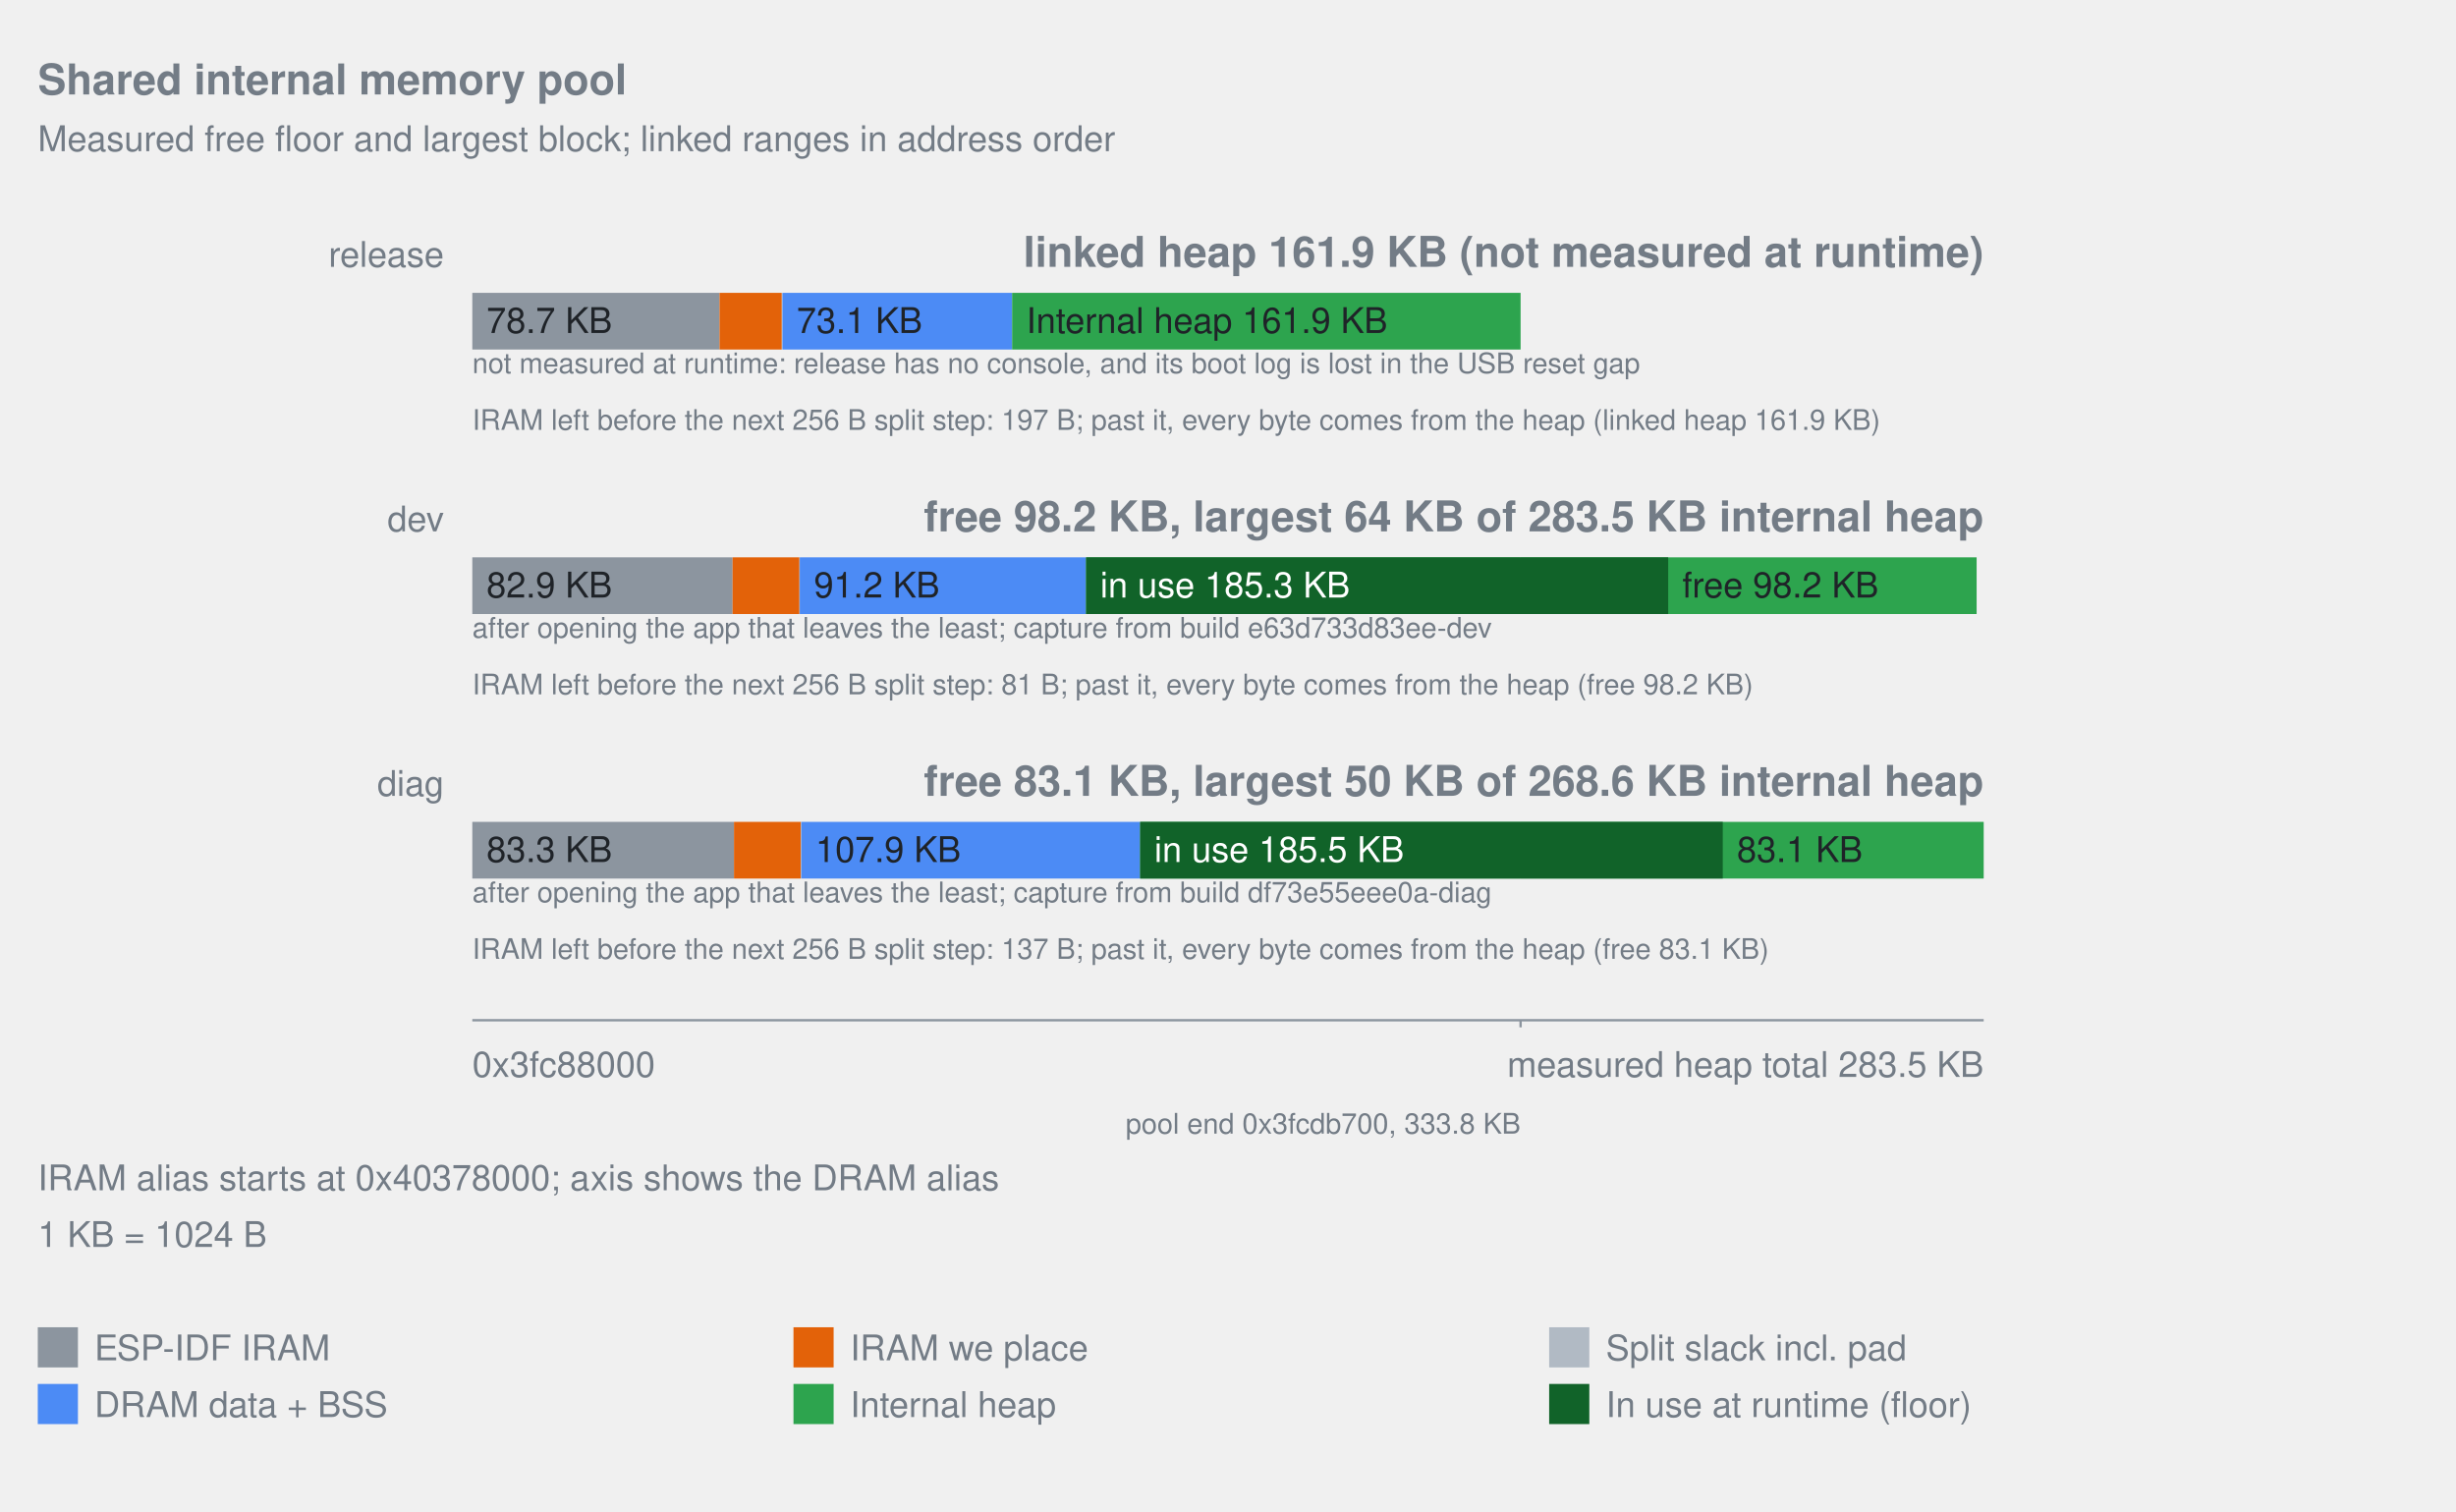
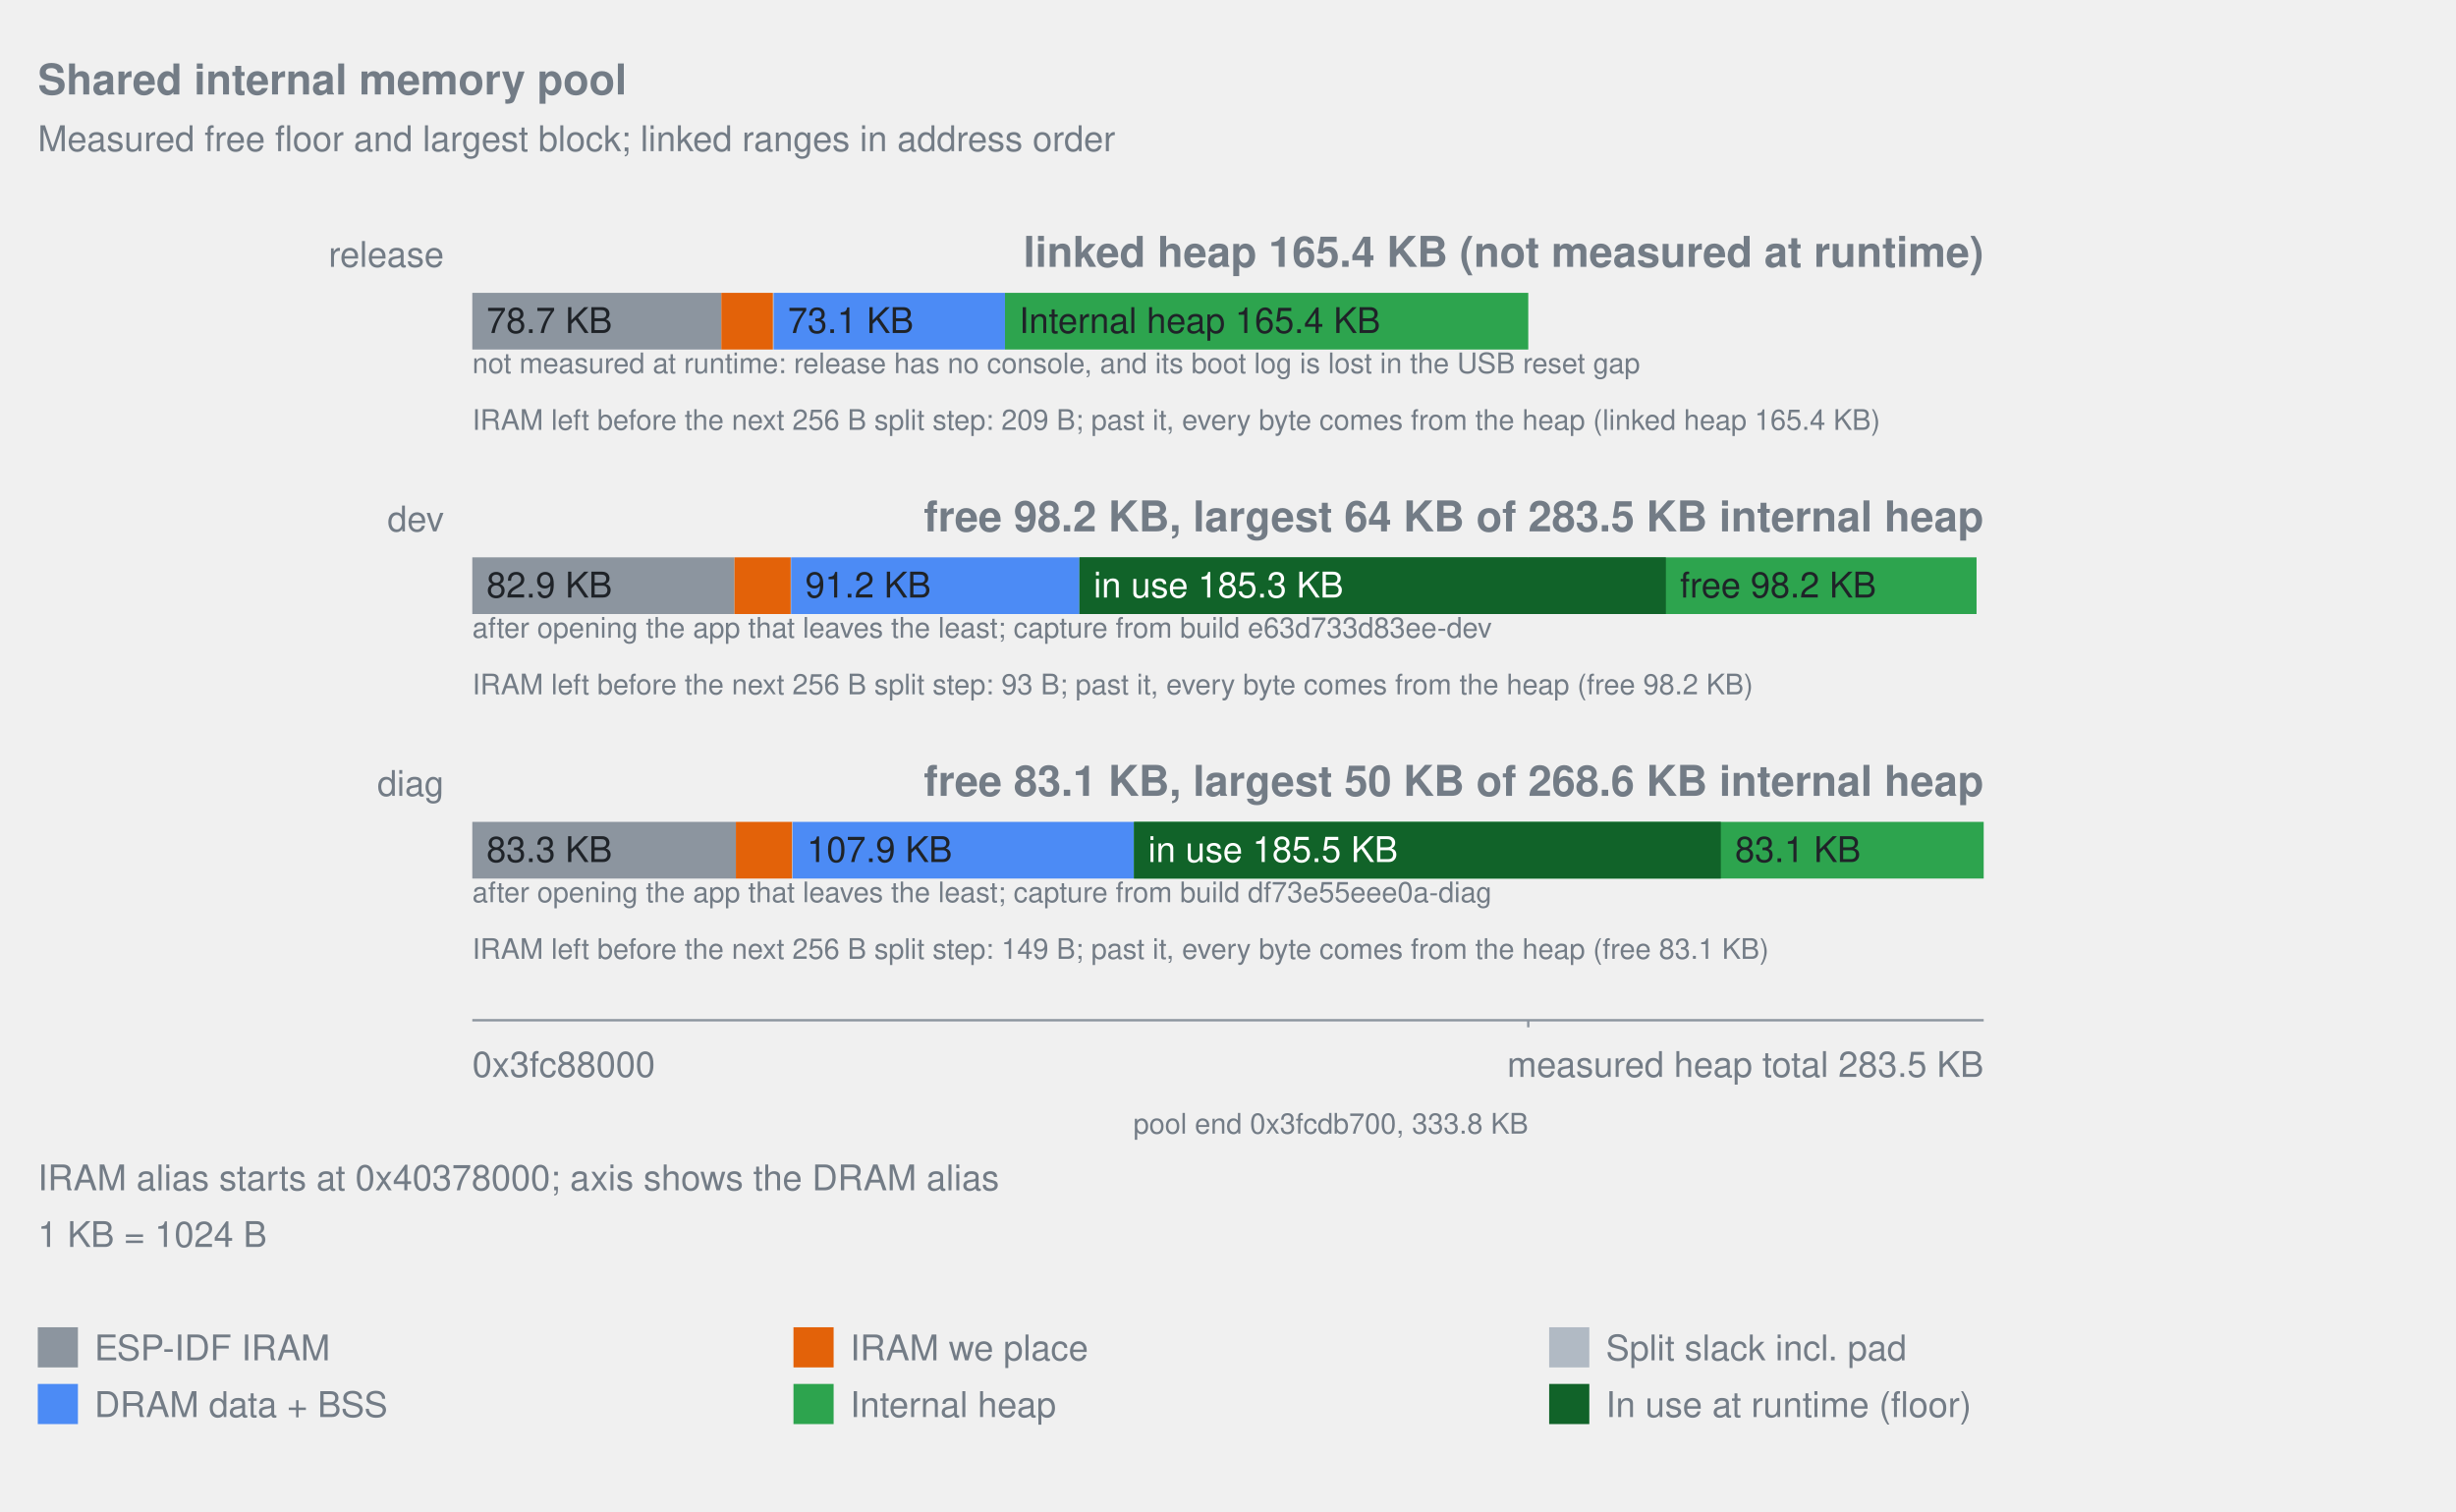
<svg xmlns="http://www.w3.org/2000/svg" width="1040" viewBox="0 0 1040 640" role="img">
  <style>text{fill:#737c86;font-family:-apple-system,Segoe UI,Helvetica,Arial,sans-serif;font-size:15px}.title{font-size:18px;font-weight:600}.note{font-size:12px}.inside{fill:#1f2328}.overlay-inside{fill:#ffffff}</style>
  <text x="16" y="40" text-anchor="start" class="title">Shared internal memory pool</text>
  <text x="16" y="64" text-anchor="start">Measured free floor and largest block; linked ranges in address order</text>
  <text x="188" y="113" text-anchor="end">release</text>
-   <text x="840" y="113" text-anchor="end" class="title">linked heap 161.9 KB (not measured at runtime)</text>
-   <rect x="200.00" y="124" width="104.69" height="24" fill="#8c959f" data-label="ESP-IDF IRAM" data-bytes="80601" />
+   <text x="840" y="113" text-anchor="end" class="title">linked heap 165.4 KB (not measured at runtime)</text>
+   <rect x="200.00" y="124" width="105.45" height="24" fill="#8c959f" data-label="ESP-IDF IRAM" data-bytes="80593" />
  <text x="206.00" y="141" text-anchor="start" class="inside">78.7 KB</text>
-   <rect x="304.69" y="124" width="26.37" height="24" fill="#e36209" data-label="IRAM we place" data-bytes="20306" />
-   <rect x="331.06" y="124" width="0.28" height="24" fill="#b1bac4" data-label="Split slack incl. pad" data-bytes="213" />
-   <rect x="331.34" y="124" width="97.24" height="24" fill="#4c8bf5" data-label="DRAM data + BSS" data-bytes="74864" />
-   <text x="337.34" y="141" text-anchor="start" class="inside">73.1 KB</text>
-   <rect x="428.58" y="124" width="215.32" height="24" fill="#2da44e" data-label="Internal heap" data-bytes="165776" />
-   <text x="434.58" y="141" text-anchor="start" class="inside">Internal heap 161.9 KB</text>
+   <rect x="305.45" y="124" width="21.87" height="24" fill="#e36209" data-label="IRAM we place" data-bytes="16718" />
+   <rect x="327.32" y="124" width="0.29" height="24" fill="#b1bac4" data-label="Split slack incl. pad" data-bytes="225" />
+   <rect x="327.61" y="124" width="97.95" height="24" fill="#4c8bf5" data-label="DRAM data + BSS" data-bytes="74864" />
+   <text x="333.61" y="141" text-anchor="start" class="inside">73.1 KB</text>
+   <rect x="425.56" y="124" width="221.59" height="24" fill="#2da44e" data-label="Internal heap" data-bytes="169360" />
+   <text x="431.56" y="141" text-anchor="start" class="inside">Internal heap 165.4 KB</text>
  <text x="200" y="158" text-anchor="start" class="note">not measured at runtime: release has no console, and its boot log is lost in the USB reset gap</text>
-   <text x="200" y="182" text-anchor="start" class="note">IRAM left before the next 256 B split step: 197 B; past it, every byte comes from the heap (linked heap 161.9 KB)</text>
+   <text x="200" y="182" text-anchor="start" class="note">IRAM left before the next 256 B split step: 209 B; past it, every byte comes from the heap (linked heap 165.4 KB)</text>
  <text x="188" y="225" text-anchor="end">dev</text>
  <text x="840" y="225" text-anchor="end" class="title">free 98.2 KB, largest 64 KB of 283.5 KB internal heap</text>
-   <rect x="200.00" y="236" width="110.21" height="24" fill="#8c959f" data-label="ESP-IDF IRAM" data-bytes="84854" />
+   <rect x="200.00" y="236" width="111.01" height="24" fill="#8c959f" data-label="ESP-IDF IRAM" data-bytes="84846" />
  <text x="206.00" y="253" text-anchor="start" class="inside">82.9 KB</text>
-   <rect x="310.21" y="236" width="28.32" height="24" fill="#e36209" data-label="IRAM we place" data-bytes="21801" />
-   <rect x="338.53" y="236" width="0.13" height="24" fill="#b1bac4" data-label="Split slack incl. pad" data-bytes="97" />
-   <rect x="338.66" y="236" width="121.24" height="24" fill="#4c8bf5" data-label="DRAM data + BSS" data-bytes="93344" />
-   <text x="344.66" y="253" text-anchor="start" class="inside">91.2 KB</text>
-   <rect x="459.90" y="236" width="184.00" height="24" fill="#2da44e" data-label="Internal heap" data-bytes="141664" />
-   <rect x="643.90" y="236" width="193.11" height="24" fill="#2da44e" data-label="Heap outside the linked pool" data-bytes="148675" />
-   <rect x="459.90" y="236" width="246.50" height="24" fill="#116329" data-label="In use at runtime (floor)" data-bytes="189784" />
-   <text x="465.90" y="253" text-anchor="start" class="overlay-inside">in use 185.3 KB</text>
-   <text x="712.40" y="253" text-anchor="start" class="inside">free 98.2 KB</text>
+   <rect x="311.01" y="236" width="23.83" height="24" fill="#e36209" data-label="IRAM we place" data-bytes="18213" />
+   <rect x="334.84" y="236" width="0.14" height="24" fill="#b1bac4" data-label="Split slack incl. pad" data-bytes="109" />
+   <rect x="334.98" y="236" width="122.13" height="24" fill="#4c8bf5" data-label="DRAM data + BSS" data-bytes="93344" />
+   <text x="340.98" y="253" text-anchor="start" class="inside">91.2 KB</text>
+   <rect x="457.11" y="236" width="190.04" height="24" fill="#2da44e" data-label="Internal heap" data-bytes="145248" />
+   <rect x="647.15" y="236" width="189.83" height="24" fill="#2da44e" data-label="Heap outside the linked pool" data-bytes="145091" />
+   <rect x="457.11" y="236" width="248.31" height="24" fill="#116329" data-label="In use at runtime (floor)" data-bytes="189784" />
+   <text x="463.11" y="253" text-anchor="start" class="overlay-inside">in use 185.3 KB</text>
+   <text x="711.42" y="253" text-anchor="start" class="inside">free 98.2 KB</text>
  <text x="200" y="270" text-anchor="start" class="note">after opening the app that leaves the least; capture from build e63d733d83ee-dev</text>
-   <text x="200" y="294" text-anchor="start" class="note">IRAM left before the next 256 B split step: 81 B; past it, every byte comes from the heap (free 98.2 KB)</text>
+   <text x="200" y="294" text-anchor="start" class="note">IRAM left before the next 256 B split step: 93 B; past it, every byte comes from the heap (free 98.2 KB)</text>
  <text x="188" y="337" text-anchor="end">diag</text>
  <text x="840" y="337" text-anchor="end" class="title">free 83.1 KB, largest 50 KB of 268.6 KB internal heap</text>
-   <rect x="200.00" y="348" width="110.81" height="24" fill="#8c959f" data-label="ESP-IDF IRAM" data-bytes="85310" />
+   <rect x="200.00" y="348" width="111.61" height="24" fill="#8c959f" data-label="ESP-IDF IRAM" data-bytes="85302" />
  <text x="206.00" y="365" text-anchor="start" class="inside">83.3 KB</text>
-   <rect x="310.81" y="348" width="28.32" height="24" fill="#e36209" data-label="IRAM we place" data-bytes="21801" />
-   <rect x="339.12" y="348" width="0.20" height="24" fill="#b1bac4" data-label="Split slack incl. pad" data-bytes="153" />
-   <rect x="339.32" y="348" width="143.48" height="24" fill="#4c8bf5" data-label="DRAM data + BSS" data-bytes="110464" />
-   <text x="345.32" y="365" text-anchor="start" class="inside">107.9 KB</text>
-   <rect x="482.80" y="348" width="161.10" height="24" fill="#2da44e" data-label="Internal heap" data-bytes="124032" />
-   <rect x="643.90" y="348" width="196.10" height="24" fill="#2da44e" data-label="Heap outside the linked pool" data-bytes="150979" />
-   <rect x="482.80" y="348" width="246.71" height="24" fill="#116329" data-label="In use at runtime (floor)" data-bytes="189940" />
-   <text x="488.80" y="365" text-anchor="start" class="overlay-inside">in use 185.5 KB</text>
-   <text x="735.50" y="365" text-anchor="start" class="inside">83.1 KB</text>
+   <rect x="311.61" y="348" width="23.83" height="24" fill="#e36209" data-label="IRAM we place" data-bytes="18213" />
+   <rect x="335.44" y="348" width="0.22" height="24" fill="#b1bac4" data-label="Split slack incl. pad" data-bytes="165" />
+   <rect x="335.65" y="348" width="144.53" height="24" fill="#4c8bf5" data-label="DRAM data + BSS" data-bytes="110464" />
+   <text x="341.65" y="365" text-anchor="start" class="inside">107.9 KB</text>
+   <rect x="480.18" y="348" width="166.97" height="24" fill="#2da44e" data-label="Internal heap" data-bytes="127616" />
+   <rect x="647.15" y="348" width="192.85" height="24" fill="#2da44e" data-label="Heap outside the linked pool" data-bytes="147395" />
+   <rect x="480.18" y="348" width="248.51" height="24" fill="#116329" data-label="In use at runtime (floor)" data-bytes="189940" />
+   <text x="486.18" y="365" text-anchor="start" class="overlay-inside">in use 185.5 KB</text>
+   <text x="734.69" y="365" text-anchor="start" class="inside">83.1 KB</text>
  <text x="200" y="382" text-anchor="start" class="note">after opening the app that leaves the least; capture from build df73e55eee0a-diag</text>
-   <text x="200" y="406" text-anchor="start" class="note">IRAM left before the next 256 B split step: 137 B; past it, every byte comes from the heap (free 83.1 KB)</text>
+   <text x="200" y="406" text-anchor="start" class="note">IRAM left before the next 256 B split step: 149 B; past it, every byte comes from the heap (free 83.1 KB)</text>
  <line x1="200" y1="432" x2="840" y2="432" stroke="#8c959f" />
-   <line x1="643.90" y1="432" x2="643.90" y2="435" stroke="#8c959f" />
-   <text x="643.90" y="480" text-anchor="end" class="note">pool end 0x3fcdb700, 333.8 KB</text>
+   <line x1="647.15" y1="432" x2="647.15" y2="435" stroke="#8c959f" />
+   <text x="647.15" y="480" text-anchor="end" class="note">pool end 0x3fcdb700, 333.8 KB</text>
  <text x="200" y="456" text-anchor="start">0x3fc88000</text>
  <text x="840" y="456" text-anchor="end">measured heap total 283.5 KB</text>
  <text x="16" y="504" text-anchor="start">IRAM alias starts at 0x40378000; axis shows the DRAM alias</text>
  <text x="16" y="528" text-anchor="start">1 KB = 1024 B</text>
  <rect x="16" y="562" width="17" height="17" fill="#8c959f" />
  <text x="40" y="576" text-anchor="start">ESP-IDF IRAM</text>
  <rect x="336" y="562" width="17" height="17" fill="#e36209" />
  <text x="360" y="576" text-anchor="start">IRAM we place</text>
  <rect x="656" y="562" width="17" height="17" fill="#b1bac4" />
  <text x="680" y="576" text-anchor="start">Split slack incl. pad</text>
  <rect x="16" y="586" width="17" height="17" fill="#4c8bf5" />
  <text x="40" y="600" text-anchor="start">DRAM data + BSS</text>
  <rect x="336" y="586" width="17" height="17" fill="#2da44e" />
  <text x="360" y="600" text-anchor="start">Internal heap</text>
  <rect x="656" y="586" width="17" height="17" fill="#116329" />
  <text x="680" y="600" text-anchor="start">In use at runtime (floor)</text>
</svg>
